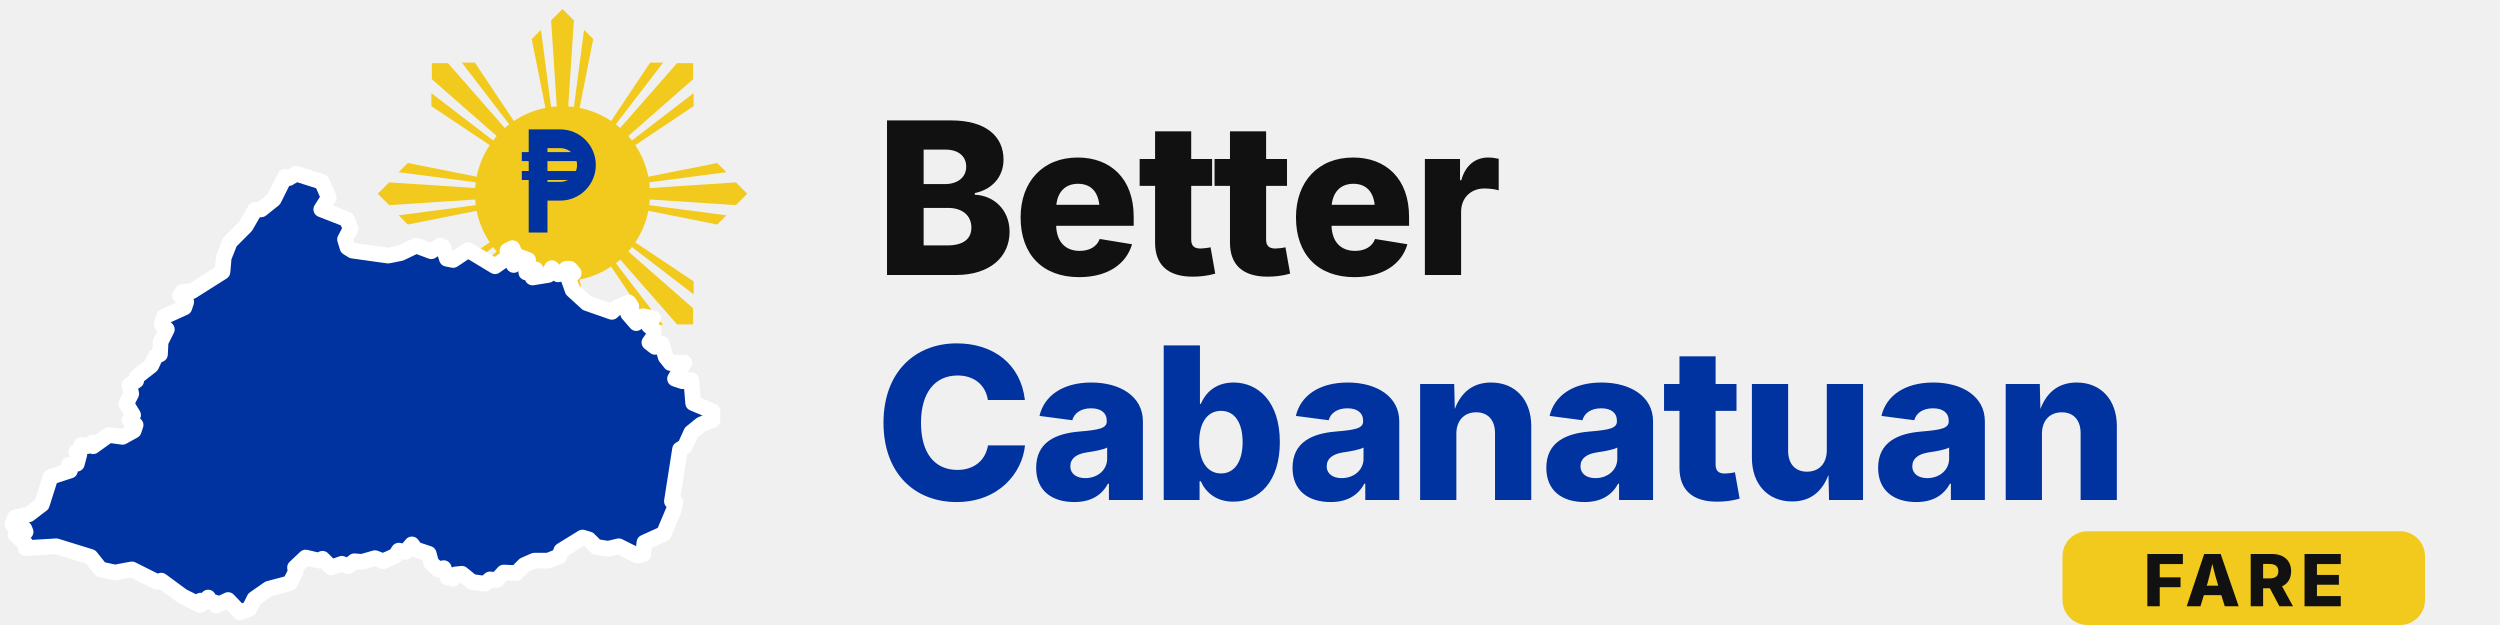
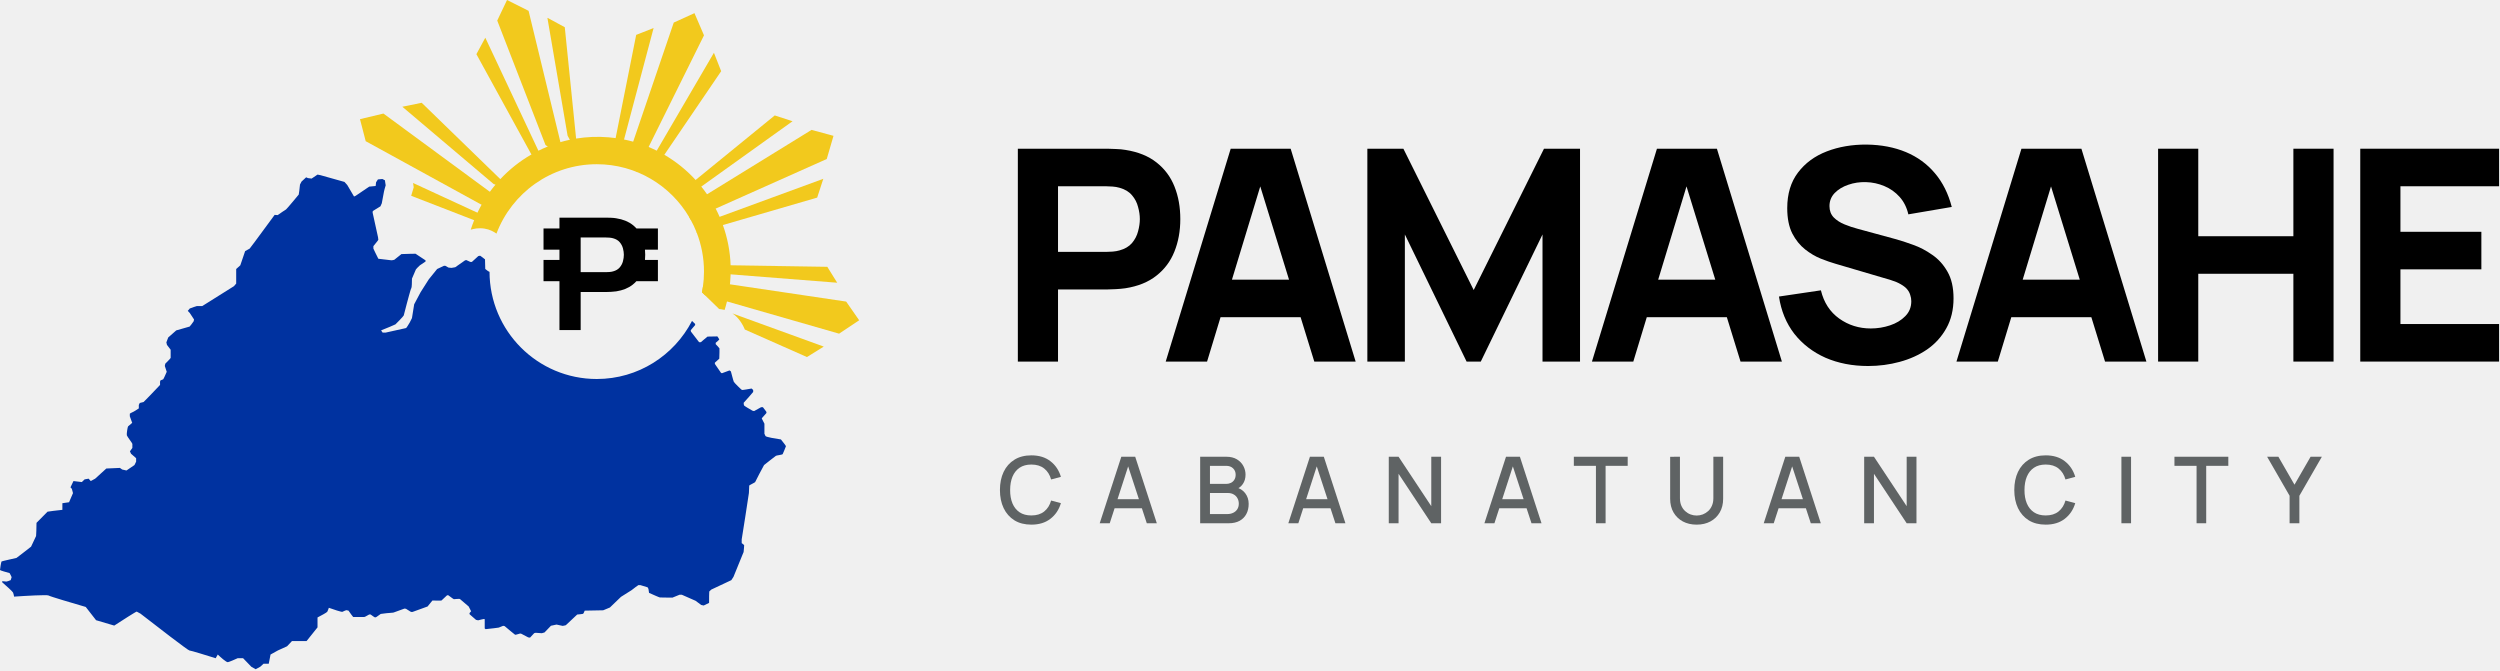
- <svg xmlns="http://www.w3.org/2000/svg" viewBox="0 0 400 100">
-   <path d="M90.00 31.00L85.08 6.25L86.55 4.78ZM90.00 31.00L88.18 3.26L90.00 1.44L91.82 3.26ZM90.00 31.00L93.45 4.78L94.92 6.25ZM90.00 31.00L104.02 10.02L106.10 10.02ZM90.00 31.00L108.33 10.10L110.90 10.10L110.90 12.67ZM90.00 31.00L110.98 14.90L110.98 16.98ZM90.00 31.00L114.75 26.08L116.22 27.55ZM90.00 31.00L117.74 29.18L119.56 31.00L117.74 32.82ZM90.00 31.00L116.22 34.45L114.75 35.92ZM90.00 31.00L110.98 45.02L110.98 47.10ZM90.00 31.00L110.90 49.33L110.90 51.90L108.33 51.90ZM90.00 31.00L106.10 51.98L104.02 51.98ZM90.00 31.00L94.92 55.75L93.45 57.22ZM90.00 31.00L91.82 58.74L90.00 60.56L88.18 58.74ZM90.00 31.00L86.55 57.22L85.08 55.75ZM90.00 31.00L75.98 51.98L73.90 51.98ZM90.00 31.00L71.67 51.90L69.10 51.90L69.10 49.33ZM90.00 31.00L69.02 47.10L69.02 45.02ZM90.00 31.00L65.25 35.92L63.78 34.45ZM90.00 31.00L62.26 32.82L60.44 31.00L62.26 29.18ZM90.00 31.00L63.78 27.55L65.25 26.08ZM90.00 31.00L69.02 16.98L69.02 14.90ZM90.00 31.00L69.10 12.67L69.10 10.10L71.67 10.10ZM90.00 31.00L73.90 10.02L75.98 10.02Z" fill="#F2C91D" />
-   <circle cx="90" cy="31" r="14" fill="#F2C91D" />
-   <path d="M86.094 37.2V22.2h3.534a4.2 4.2 0 0 1 0 8.4h-3.534" fill="none" stroke="#0032A0" stroke-width="3" />
-   <path d="M83.49 25.056h10.974M83.49 28.08h10.974" fill="none" stroke="#0032A0" stroke-width="1.44" />
-   <path d="M2.0 83.9L3.9 84.6L4.1 85.1L3.5 85.5L2.5 85.6L4.1 87.0L4.1 87.7L9.0 87.4L14.5 89.1L16.1 91.1L18.4 91.6L21.1 91.1L25.1 93.1L25.8 92.9L29.2 95.4L32.0 96.8L32.1 96.1L32.7 96.4L33.3 95.6L33.4 96.1L34.7 96.5L34.6 96.9L36.5 96.0L38.4 98.0L39.9 97.4L40.7 95.8L43.0 94.2L46.4 93.3L47.3 91.5L47.2 90.8L48.9 89.2L51.0 89.7L51.6 89.4L53.0 90.8L54.7 90.2L55.7 90.6L56.7 89.8L57.9 89.9L60.0 89.3L61.3 89.8L63.3 88.9L63.8 88.1L64.9 88.3L65.9 87.1L66.5 87.9L68.6 88.6L69.0 90.1L70.1 91.1L71.0 90.9L71.6 92.4L72.0 92.2L72.5 92.6L72.9 91.9L73.9 91.8L75.5 93.1L77.6 93.4L78.4 92.7L79.5 92.8L80.6 91.6L82.6 91.7L83.9 90.4L85.5 89.7L87.7 89.7L89.5 89.0L89.8 88.1L93.2 86.0L94.2 86.3L95.4 87.5L97.3 87.8L99.0 87.4L102.0 88.9L102.9 88.7L103.1 86.8L106.2 85.4L107.8 81.6L108.1 80.4L107.5 80.2L108.8 71.9L109.6 71.4L110.6 69.2L112.2 67.9L114.0 67.2L114.0 65.8L110.9 64.5L110.6 60.8L109.2 61.0L108.0 60.6L109.5 58.0L107.3 58.1L106.5 57.1L105.9 55.0L104.8 55.5L103.9 54.8L104.6 53.8L104.6 52.8L103.8 52.1L104.5 50.9L102.9 50.6L101.8 51.7L100.5 50.2L101.0 49.0L100.6 48.4L98.7 49.2L97.9 49.9L93.9 48.5L91.6 46.4L90.9 44.4L91.8 43.7L91.2 43.0L90.6 43.0L90.7 43.6L89.3 43.9L88.3 42.9L87.7 44.0L85.2 44.4L85.2 44.0L86.0 43.9L85.7 43.1L84.4 43.1L84.2 43.6L84.5 41.6L83.2 41.1L82.2 42.4L82.0 41.5L81.5 41.6L82.3 40.4L82.0 39.7L81.2 40.1L81.2 41.2L79.2 42.6L74.9 40.0L72.5 41.6L71.5 41.4L70.9 39.5L70.4 39.3L69.0 40.2L66.6 39.3L64.1 40.5L62.1 40.9L56.4 40.1L55.6 39.6L55.2 38.3L56.1 36.6L55.5 35.1L51.4 33.5L52.6 31.6L51.5 29.1L47.4 27.8L46.2 28.5L45.6 28.3L43.8 31.9L41.8 33.5L40.8 33.6L39.3 36.2L36.8 38.7L35.8 41.2L35.6 43.5L30.7 46.6L29.2 46.7L28.8 47.3L29.8 48.3L29.5 49.2L26.2 50.7L25.9 51.9L26.7 52.7L25.7 54.7L25.6 56.7L24.9 57.0L24.2 58.5L21.9 60.3L21.8 60.9L20.7 61.6L21.0 63.0L20.2 64.6L21.3 66.4L20.7 67.2L21.7 68.0L21.4 68.9L19.6 69.9L17.4 69.6L14.9 71.4L14.8 70.8L13.9 71.4L13.0 71.2L13.1 71.7L12.2 72.3L12.7 72.7L12.3 74.2L11.0 74.4L11.2 75.3L8.1 76.3L6.7 80.7L4.6 82.3L2.4 82.8L2.0 83.9Z" fill="#0032A0" stroke="#FFFFFF" stroke-width="2.5" stroke-linejoin="round" />
-   <g font-family="Inter, Helvetica, Arial, sans-serif" font-weight="800">
-     <text x="140" y="44" font-size="34" fill="#111111" letter-spacing="-0.5">Better</text>
-     <text x="140" y="80" font-size="34" fill="#0032A0" letter-spacing="-0.5">Cabanatuan</text>
-     <rect x="330" y="85" width="58" height="15" rx="4" fill="#F2C91D" />
-     <text x="359" y="97" font-size="11.5" fill="#111111" text-anchor="middle" letter-spacing="1">FARE</text>
-   </g>
+ <svg xmlns="http://www.w3.org/2000/svg" width="1776" height="476" viewBox="0 0 1776 476" fill="none">
+   <path d="M451.947 24.779L436.007 104.768L440.719 108.873L464.319 19.908L451.947 24.779Z" fill="#F2C91D" />
+   <path d="M478.628 16.042L448.056 105.775L451.903 122.294L500.119 25.094L493.343 9.343L478.628 16.042Z" fill="#F2C91D" />
+   <path d="M507.174 37.494L464.318 110.846L461.414 125.45L512.317 50.577L507.174 37.494Z" fill="#F2C91D" />
+   <path d="M338.428 38.485L377.644 109.98L383.89 110.087L344.766 26.786L338.428 38.485Z" fill="#F2C91D" />
+   <path d="M353.235 14.608L387.514 102.988L401.076 113.153L375.502 7.691L360.191 0L353.235 14.608Z" fill="#F2C91D" />
+   <path d="M388.872 12.637L403.22 96.392L410.386 109.443L401.22 19.337L388.872 12.637Z" fill="#F2C91D" />
+   <path d="M344.635 153.637L339.786 157.58L292.109 139.094C292.26 138.564 292.45 137.906 292.644 137.261L293.906 133.051L293.438 129.996L344.635 153.637Z" fill="#F2C91D" />
+   <path d="M359.761 144.913L342.847 145.869L259.798 100.306L255.734 84.642L272.395 80.666L359.761 144.913Z" fill="#F2C91D" />
+   <path d="M285.809 75.836L350.629 130.702L364.502 136.073L299.568 73.01L285.809 75.836Z" fill="#F2C91D" />
+   <path d="M587.721 189.543L506.259 188.27L503.075 193.652L594.737 200.847L587.721 189.543Z" fill="#F2C91D" />
+   <path d="M610.354 227.527L596.094 237.038L516.442 214.135L500.675 209.606L498.689 207.679C498.937 206.418 499.15 205.139 499.327 203.851L507.442 200.317L518.544 201.969L601.113 214.242L610.354 227.527Z" fill="#F2C91D" />
+   <path d="M510.432 219.075L511.931 219.62C511.573 219.577 511.227 219.547 510.896 219.525L510.432 219.075Z" fill="#F2C91D" />
+   <path d="M585.188 246.22L573.26 253.645L529.14 234.115C528.366 232.094 527.438 230.601 526.889 229.718C526.657 229.344 526.297 228.779 525.901 228.208C524.32 225.923 522.44 224.065 520.282 222.651L585.188 246.22Z" fill="#F2C91D" />
+   <path d="M550.382 81.999L487.21 133.507L488.233 139.678L563.02 86.131L550.382 81.999Z" fill="#F2C91D" />
+   <path d="M592.121 96.494L587.324 112.958L508.417 148.188L490.654 156.118C490.344 155.541 490.025 154.972 489.688 154.413L495.86 141.971L502.28 138.01L576.514 92.275L592.121 96.494Z" fill="#F2C91D" />
+   <path d="M494.946 165.274L513.534 159.866L580.522 140.382L584.876 127.016L511.21 154.031L505.171 156.242L494.743 164.759L494.946 165.274Z" fill="#F2C91D" />
+   <path d="M554.778 312.186C551.293 311.689 544.217 310.508 543.809 309.762C543.401 309.016 543.126 308.377 543.046 308.155V300.988C542.434 299.789 541.202 297.356 541.14 297.258C541.051 297.125 544.527 293.484 544.527 293.351C544.527 293.253 544.412 292.685 544.359 292.418L541.982 289.283H540.669C539.073 290.198 535.854 292.036 535.712 292.036C535.579 292.036 534.923 291.868 534.613 291.788C532.662 290.687 528.724 288.386 528.556 288.014C528.387 287.641 528.317 286.61 528.299 286.149C530.516 283.689 534.967 278.707 535.038 278.467C535.109 278.236 535.065 277.41 535.038 277.028L533.939 276.007C531.802 276.407 527.447 277.161 527.075 277.028C526.605 276.859 521.692 271.984 521.311 271.256C520.93 270.537 519.324 264.089 519.236 263.885C519.174 263.707 518.535 263.325 518.225 263.157C516.469 263.841 512.94 265.19 512.842 265.155C512.736 265.119 512.345 264.915 512.168 264.817C510.74 262.793 507.876 258.708 507.84 258.539C507.805 258.37 507.832 257.873 507.84 257.651L510.98 254.809C511.059 252.473 511.21 247.74 511.104 247.474C511.006 247.198 509.286 245.378 508.435 244.499V243.522C509.286 242.82 510.98 241.364 510.98 241.195C510.98 240.982 509.747 239.028 509.623 238.984C509.499 238.948 502.883 239.072 502.635 239.117C502.378 239.161 498.059 243.016 497.891 243.104C497.758 243.167 497.013 243.131 496.658 243.104C496.427 242.82 496.179 242.5 495.913 242.154C493.9 239.596 490.92 235.769 490.858 235.591C490.787 235.396 490.716 234.837 490.69 234.579C491.719 233.407 493.785 231.036 493.82 230.929C493.856 230.831 493.838 230.352 493.82 230.121L491.609 227.979C478.936 252.485 453.4 269.242 423.939 269.242C381.909 269.242 347.832 235.155 347.762 193.081C347.716 193.075 347.673 193.069 347.641 193.062C347.03 192.929 345.442 191.677 344.724 191.064L344.547 184.244C343.473 183.391 341.283 181.686 341.079 181.651C340.875 181.624 340.148 181.81 339.802 181.908L335.235 186.064H334.127L331.253 184.75L330.358 184.963L323.414 189.838L320.745 190.309L318.626 190.096L316.338 188.817H315.406L310.538 191.108L304.605 198.444L298.806 207.564C297.28 210.388 294.23 216.072 294.23 216.169C294.23 216.303 292.749 225.76 292.66 225.965C292.589 226.142 291.561 228.158 291.055 229.153C290.319 230.405 288.776 232.945 288.466 233.051C288.084 233.176 274.064 236.275 273.984 236.275H271.821L270.721 234.703C273.993 233.389 280.626 230.689 280.928 230.423C281.309 230.085 286.603 224.739 286.816 224.1C287.029 223.469 288.891 215.832 289.06 215.45C289.228 215.068 291.729 205.104 292.199 204.722C292.572 204.42 292.66 200.069 292.66 197.938C293.583 195.86 295.427 191.641 295.454 191.41C295.489 191.171 297.36 189.359 298.291 188.48L302.317 185.771V184.963C300.003 183.418 295.338 180.318 295.205 180.256C295.063 180.185 288.457 180.398 285.167 180.505C283.606 181.784 280.431 184.368 280.121 184.537C279.819 184.705 278.64 184.865 278.09 184.919L268.77 183.817C267.617 181.509 265.285 176.846 265.258 176.606C265.214 176.313 265.258 175.035 265.258 174.866C265.258 174.697 268.77 170.71 268.77 170.328C268.77 170.026 268.628 169.014 268.557 168.552L264.709 151.039C264.717 150.711 264.771 150.027 264.877 149.894C264.975 149.752 268.504 147.629 270.251 146.581L271.226 144.423C271.732 141.803 272.761 136.466 272.796 136.022C272.832 135.587 273.603 132.932 273.984 131.653L273.426 128.047L271.608 127.159L268.477 127.461L267.165 129.495L266.863 132.123L262.288 132.585C259.202 134.655 252.959 138.828 252.755 139.033C252.559 139.237 251.824 139.486 251.487 139.583L246.698 131.44L244.711 129.237C239.116 127.665 227.889 124.513 227.685 124.451C227.481 124.38 226.186 124.131 225.566 124.024L221.371 126.866L218.79 126.529L217.478 125.969L214.215 128.98L213.115 131.102C212.876 133.411 212.361 138.056 212.219 138.224C212.051 138.438 203.538 148.704 203.201 148.792C202.926 148.855 199.13 151.501 197.268 152.815L195.113 152.647L181.049 171.731L177.36 176.606L174.14 178.391L170.709 188.48L167.791 191.108V201.454L166.221 203.284L143.644 217.448H139.786C139.52 217.448 136.372 218.576 134.829 219.144L133.392 220.841L134.829 222.368L137.844 226.942L137.587 228.22C136.753 229.419 135.006 231.853 134.705 231.995C134.403 232.128 128.249 233.86 125.216 234.703L119.496 239.747L118.184 243.229L118.61 245.014L121.234 248.442V254.258C121.234 254.525 118.689 257.109 117.421 258.37L117.084 259.977L118.441 264.134C117.687 265.892 116.135 269.409 115.896 269.48C115.656 269.551 114.53 270.013 113.989 270.243L113.697 271.131V273.467C109.91 277.463 102.275 285.491 102.009 285.589C101.734 285.696 100.084 286.086 99.295 286.273L98.612 287.667V290.127C97.468 290.909 94.932 292.56 93.912 292.933C92.901 293.306 92.361 293.759 92.219 293.946V295.731L93.912 300.393C93.034 301.175 91.225 302.764 90.995 302.897C90.693 303.066 89.851 308.235 90.099 309.212C90.356 310.188 94.037 314.851 94.037 315.321V318.208L92.307 320.623L93.07 322.319L96.706 325.499V327.958L95.526 330.374L89.851 334.237L86.8 333.553L85.186 332.408L75.529 332.834L67.61 340.045L64.471 341.741L62.946 340.045L60.108 340.551L58.121 342.46L52.189 341.741L50.069 346.19L51.045 347.256L51.852 350.311L49.058 356.794L44.314 357.478V362.184C40.882 362.566 33.965 363.356 33.761 363.499C33.557 363.632 28.458 368.836 25.931 371.429C25.887 374.475 25.771 380.629 25.629 380.798C25.496 380.967 23.2 385.895 22.073 388.346C18.695 390.993 11.902 396.295 11.698 396.357C11.441 396.446 1.402 398.612 1.11 398.861C0.808 399.119 -0.034 404.545 0.001 404.927C0.036 405.229 4.568 406.525 6.82 407.129C7.308 408.008 8.266 409.811 8.266 410.015C8.266 410.219 7.814 411.516 7.583 412.138C6.696 412.493 4.861 413.185 4.621 413.15C4.382 413.123 2.493 412.946 1.571 412.857V413.665C4.001 415.77 8.94 420.175 9.277 420.956C9.623 421.737 9.906 423.203 10.004 423.842C17.799 423.3 33.602 422.386 34.488 423.034C35.366 423.682 52.472 428.727 60.915 431.178L68.249 440.591L81.16 444.41C86.33 441.044 96.759 434.348 97.131 434.481C97.504 434.623 99.065 435.502 99.801 435.929C111.001 444.65 133.623 462.091 134.536 462.091C135.45 462.091 147.368 465.768 153.212 467.606L154.702 464.977C156.644 466.851 160.803 470.572 161.858 470.403C162.905 470.234 166.931 468.467 168.802 467.606H172.704L178.548 473.671L181.598 475.412L184.862 473.671L187.23 471.504H190.919L192.187 464.977L197.392 462.091L203.919 459.125L207.395 455.43H217.771L225.566 445.68V438.637C227.729 437.527 232.128 435.156 232.474 434.614C232.811 434.073 233.369 432.492 233.609 431.773C236.624 432.856 242.769 434.952 243.31 434.614C243.851 434.277 245.314 433.709 245.98 433.469L247.549 433.762C248.596 435.263 250.724 438.264 250.892 438.3C251.105 438.344 258.182 438.3 258.82 438.3C259.45 438.3 261.951 436.559 262.288 436.524C262.563 436.488 263.05 436.506 263.263 436.524C264.185 437.216 266.101 438.602 266.438 438.602C266.784 438.602 267.236 438.398 267.413 438.3L270.464 436.142C272.495 435.858 276.84 435.298 277.966 435.334C279.083 435.369 279.953 435.067 280.254 434.907L287.366 432.323C287.677 432.376 288.324 432.492 288.421 432.492C288.554 432.492 291.898 434.783 292.11 434.739C292.279 434.703 292.776 434.721 292.997 434.739C296.518 433.495 303.586 430.973 303.763 430.84C303.931 430.698 306.122 427.954 307.186 426.595C309.234 426.666 313.393 426.764 313.633 426.595C313.926 426.382 317.482 422.91 317.615 422.865C317.739 422.821 318.333 422.865 318.457 422.865C318.581 422.865 322.146 425.707 322.439 425.663C322.731 425.618 326.465 425.325 326.678 425.494C326.89 425.663 332.814 430.671 332.947 430.84C333.045 430.973 334.144 433.158 334.677 434.233L333.497 435.591L333.666 436.435C335.093 437.705 337.984 440.271 338.153 440.333C338.321 440.405 339.217 440.591 339.634 440.68C341.008 440.325 343.784 439.632 343.917 439.703C344.05 439.765 344.254 439.898 344.343 439.952V446.443L344.972 446.95C348.014 446.63 354.124 445.955 354.292 445.848C354.461 445.751 356.456 444.96 357.432 444.578L358.487 444.792C360.855 446.781 365.67 450.804 365.945 450.937C366.282 451.106 369.377 450.004 369.501 450.049C369.598 450.084 370.104 450.173 370.343 450.218C371.904 451.07 375.061 452.766 375.256 452.802C375.46 452.837 376.196 452.935 376.533 452.971C377.42 451.985 379.247 449.969 379.451 449.836C379.655 449.703 380.329 449.578 380.639 449.543L384.922 449.836C385.525 449.676 386.758 449.356 386.829 449.285C386.909 449.196 391.272 444.578 391.396 444.534C391.502 444.498 394.1 443.957 395.377 443.69C396.681 443.983 399.35 444.587 399.661 444.623C399.962 444.658 401.31 444.321 401.949 444.152L410.036 436.559C411.322 436.453 413.929 436.195 414.062 436.097C414.195 435.991 414.452 435.769 414.568 435.671L415.375 433.806C419.684 433.717 428.34 433.549 428.508 433.549C428.677 433.549 431.771 432.225 433.288 431.559C435.877 429.055 441.065 424.046 441.127 424.011C441.198 423.975 446.182 420.832 448.665 419.26C450.19 418.07 453.285 415.699 453.453 415.699H455.023L460.06 417.226L460.654 418.327L461.08 421.169C463.554 422.288 468.556 424.499 468.786 424.437C469.088 424.348 477.344 424.686 477.681 424.562C477.956 424.464 481.21 423.132 482.806 422.483H484.332C487.471 423.842 493.82 426.604 494.157 426.808C494.503 427.013 496.96 428.869 498.139 429.774L499.921 430.156L503.735 428.291C503.735 425.636 503.761 420.299 503.859 420.192C503.965 420.095 504.861 419.242 505.304 418.834C509.978 416.658 519.369 412.271 519.537 412.138C519.706 412.004 520.619 410.521 521.063 409.802C523.146 404.687 527.341 394.403 527.412 394.199C527.483 393.995 528.006 392.76 528.263 392.165C528.414 390.638 528.707 387.521 528.645 387.29C528.574 387.05 527.456 386.224 526.906 385.842V383.169C526.906 382.965 528.627 372.202 529.487 366.847L532.032 350.178C532.085 348.499 532.21 345.089 532.245 344.92C532.28 344.707 536.307 342.762 536.44 342.505C536.537 342.301 538.479 338.491 539.446 336.608C540.528 334.601 542.718 330.543 542.789 330.374C542.878 330.161 550.921 324.06 551.222 323.802C551.515 323.545 555.789 323.039 556.002 322.657C556.215 322.275 558.29 317.275 558.334 316.973C558.37 316.733 555.976 313.678 554.778 312.186Z" fill="#0032A0" />
+   <path d="M519.032 194.909C518.979 196.516 518.89 198.132 518.748 199.757C518.686 200.494 518.615 201.232 518.544 201.969C518.101 206.116 517.391 210.183 516.442 214.135C515.955 216.178 515.396 218.193 514.775 220.174L511.929 219.623C511.574 219.579 511.228 219.543 510.9 219.526L510.43 219.073L500.675 209.606L498.689 207.679C498.937 206.418 499.15 205.139 499.327 203.851C499.851 200.29 500.117 196.658 500.117 192.955C500.117 183.195 498.281 173.853 494.946 165.274C494.876 165.105 494.813 164.928 494.743 164.759C493.563 161.784 492.197 158.898 490.654 156.118C490.344 155.541 490.025 154.972 489.688 154.413C476.466 131.821 451.973 116.662 423.941 116.662C391.36 116.662 363.577 137.149 352.687 165.949C350.727 164.572 348.04 163.036 344.281 162.414C340.157 161.722 336.69 162.503 334.411 163.16C335.138 160.878 335.945 158.631 336.831 156.438C337.559 154.635 338.339 152.859 339.173 151.109C340.086 149.191 341.061 147.309 342.099 145.461C343.899 142.273 345.868 139.201 348.005 136.261C349.255 134.538 350.568 132.851 351.942 131.208C353.069 129.858 354.23 128.544 355.427 127.265C361.874 120.365 369.315 114.45 377.517 109.744C379.14 108.811 380.799 107.923 382.483 107.079C384.621 106.014 386.802 105.028 389.028 104.122C391.99 102.923 395.023 101.867 398.118 100.961C400.317 100.321 402.543 99.762 404.804 99.282C406.285 98.963 407.766 98.687 409.265 98.439C416.749 97.222 424.5 96.885 432.392 97.55C434.059 97.684 435.709 97.87 437.341 98.092C439.353 98.368 441.349 98.705 443.317 99.096C445.508 99.54 447.672 100.055 449.8 100.65C453.56 101.689 457.222 102.95 460.77 104.424C462.729 105.232 464.654 106.111 466.534 107.044C468.378 107.959 470.178 108.935 471.952 109.957C480.261 114.788 487.737 120.835 494.157 127.842C495.558 129.37 496.906 130.933 498.201 132.54C499.62 134.316 500.986 136.137 502.28 138.01C504.533 141.261 506.581 144.662 508.417 148.188C509.41 150.097 510.35 152.051 511.21 154.031C512.053 155.949 512.824 157.894 513.534 159.866C516.779 168.888 518.677 178.506 519.023 188.47C519.103 190.601 519.103 192.751 519.032 194.909Z" fill="#F2C91D" />
+   <path d="M467.379 162.29H452.153C451.341 161.391 450.447 160.555 449.47 159.784C446.424 157.381 442.52 155.81 437.757 155.07C436.723 154.885 435.55 154.765 434.24 154.709C432.929 154.654 431.886 154.626 431.111 154.626H397.439V162.29H386.118V177.375H397.439V184.677H386.118V199.762H397.439V234.49H412.503V207.425H431.111C431.849 207.425 432.883 207.389 434.213 207.314C435.542 207.241 436.723 207.13 437.757 206.982C442.483 206.243 446.369 204.671 449.415 202.267C450.392 201.496 451.287 200.661 452.101 199.762H467.379V184.677H458.186C458.3 183.492 458.359 182.276 458.359 181.026C458.359 179.776 458.301 178.56 458.188 177.375H467.379V162.29ZM442.548 185.602C442.123 187.21 441.357 188.671 440.249 189.983C439.141 191.296 437.572 192.229 435.542 192.784C434.766 193.005 433.917 193.153 432.994 193.227C432.071 193.302 431.222 193.338 430.447 193.338H412.503V168.714H430.447C431.222 168.714 432.071 168.751 432.994 168.824C433.917 168.899 434.766 169.046 435.542 169.268C437.572 169.823 439.141 170.757 440.249 172.069C441.357 173.382 442.123 174.842 442.548 176.45C442.972 178.059 443.184 179.584 443.184 181.026C443.184 182.468 442.972 183.993 442.548 185.602Z" fill="black" />
+   <path d="M723.076 256.865V105.648H786.869C788.338 105.648 790.296 105.718 792.744 105.858C795.263 105.928 797.501 106.138 799.46 106.488C808.483 107.889 815.862 110.864 821.598 115.414C827.404 119.965 831.671 125.706 834.399 132.636C837.127 139.497 838.491 147.163 838.491 155.634C838.491 164.105 837.092 171.806 834.294 178.736C831.566 185.597 827.299 191.303 821.493 195.853C815.758 200.404 808.413 203.379 799.46 204.779C797.501 205.059 795.263 205.269 792.744 205.409C790.226 205.549 788.268 205.619 786.869 205.619H751.615V256.865H723.076ZM751.615 178.946H785.61C787.079 178.946 788.687 178.876 790.436 178.736C792.185 178.596 793.794 178.316 795.263 177.896C799.11 176.846 802.083 175.096 804.181 172.646C806.28 170.125 807.713 167.36 808.483 164.35C809.322 161.269 809.742 158.364 809.742 155.634C809.742 152.904 809.322 150.033 808.483 147.023C807.713 143.943 806.28 141.177 804.181 138.727C802.083 136.207 799.11 134.421 795.263 133.371C793.794 132.951 792.185 132.671 790.436 132.531C788.687 132.391 787.079 132.321 785.61 132.321H751.615V178.946Z" fill="black" />
+   <path d="M828.121 256.865L874.288 105.648H916.886L963.052 256.865H933.674L892.544 123.5H898L857.5 256.865H828.121ZM855.821 225.361V198.689H935.563V225.361H855.821Z" fill="black" />
+   <path d="M971.366 256.865V105.648H996.967L1046.91 206.039L1096.85 105.648H1122.45V256.865H1095.8V166.555L1051.95 256.865H1041.87L998.016 166.555V256.865H971.366Z" fill="black" />
+   <path d="M1130.92 256.865L1177.09 105.648H1219.69L1265.85 256.865H1236.47L1195.35 123.5H1200.8L1160.3 256.865H1130.92ZM1158.62 225.361V198.689H1238.36V225.361H1158.62Z" fill="black" />
+   <path d="M1327.15 260.015C1315.95 260.015 1305.85 258.055 1296.82 254.135C1287.87 250.144 1280.49 244.474 1274.68 237.123C1268.95 229.702 1265.31 220.881 1263.77 210.66L1293.57 206.249C1295.67 214.93 1300.01 221.616 1306.58 226.307C1313.16 230.997 1320.64 233.342 1329.03 233.342C1333.72 233.342 1338.27 232.607 1342.67 231.137C1347.08 229.667 1350.68 227.497 1353.48 224.626C1356.35 221.756 1357.78 218.221 1357.78 214.02C1357.78 212.48 1357.54 211.01 1357.05 209.61C1356.63 208.14 1355.9 206.774 1354.85 205.514C1353.8 204.254 1352.29 203.064 1350.33 201.944C1348.45 200.824 1346.03 199.809 1343.09 198.899L1303.85 187.347C1300.92 186.507 1297.49 185.317 1293.57 183.777C1289.72 182.237 1285.98 180.032 1282.34 177.161C1278.71 174.291 1275.66 170.51 1273.22 165.82C1270.84 161.059 1269.65 155.074 1269.65 147.863C1269.65 137.712 1272.2 129.276 1277.31 122.555C1282.41 115.834 1289.23 110.829 1297.77 107.539C1306.3 104.248 1315.74 102.638 1326.1 102.708C1336.52 102.848 1345.82 104.633 1354.01 108.064C1362.19 111.494 1369.05 116.5 1374.57 123.08C1380.1 129.591 1384.08 137.572 1386.53 147.023L1355.69 152.273C1354.57 147.373 1352.5 143.242 1349.49 139.882C1346.49 136.522 1342.88 133.966 1338.69 132.216C1334.56 130.466 1330.22 129.521 1325.68 129.381C1321.2 129.241 1316.97 129.871 1312.98 131.271C1309.06 132.601 1305.85 134.561 1303.33 137.152C1300.88 139.742 1299.66 142.822 1299.66 146.393C1299.66 149.683 1300.67 152.378 1302.7 154.479C1304.73 156.509 1307.28 158.154 1310.36 159.414C1313.44 160.674 1316.58 161.724 1319.8 162.565L1346.03 169.705C1349.95 170.755 1354.29 172.156 1359.04 173.906C1363.8 175.586 1368.35 177.966 1372.68 181.047C1377.09 184.057 1380.69 188.047 1383.49 193.018C1386.36 197.988 1387.79 204.289 1387.79 211.92C1387.79 220.041 1386.08 227.147 1382.65 233.237C1379.29 239.258 1374.75 244.264 1369.01 248.254C1363.27 252.174 1356.77 255.115 1349.49 257.075C1342.29 259.035 1334.84 260.015 1327.15 260.015Z" fill="black" />
+   <path d="M1389.87 256.865L1436.03 105.648H1478.63L1524.8 256.865H1495.42L1454.29 123.5H1459.75L1419.25 256.865H1389.87ZM1417.57 225.361V198.689H1497.31V225.361H1417.57Z" fill="black" />
+   <path d="M1533.11 256.865V105.648H1561.65V167.815H1629.22V105.648H1657.76V256.865H1629.22V194.488H1561.65V256.865H1533.11Z" fill="black" />
+   <path d="M1676.73 256.865V105.648H1775.35V132.321H1705.27V164.665H1762.76V191.338H1705.27V230.192H1775.35V256.865H1676.73Z" fill="black" />
+   <path d="M732.683 372.706C727.961 372.706 723.939 371.678 720.617 369.621C717.294 367.543 714.747 364.655 712.977 360.958C711.228 357.26 710.354 352.972 710.354 348.094C710.354 343.215 711.228 338.927 712.977 335.23C714.747 331.533 717.294 328.656 720.617 326.599C723.939 324.521 727.961 323.482 732.683 323.482C738.126 323.482 742.628 324.86 746.191 327.616C749.776 330.373 752.268 334.081 753.667 338.741L746.716 340.612C745.798 337.308 744.159 334.716 741.798 332.834C739.459 330.953 736.421 330.012 732.683 330.012C729.338 330.012 726.551 330.767 724.322 332.276C722.092 333.786 720.409 335.897 719.272 338.61C718.157 341.323 717.6 344.484 717.6 348.094C717.578 351.704 718.125 354.865 719.239 357.578C720.376 360.29 722.059 362.402 724.289 363.911C726.54 365.421 729.338 366.175 732.683 366.175C736.421 366.175 739.459 365.235 741.798 363.353C744.159 361.45 745.798 358.857 746.716 355.576L753.667 357.446C752.268 362.106 749.776 365.814 746.191 368.571C742.628 371.328 738.126 372.706 732.683 372.706Z" fill="#5F6364" />
+   <path d="M781.238 371.721L796.583 324.466H806.452L821.797 371.721H814.682L800.551 328.601H802.321L788.353 371.721H781.238ZM789.206 361.056V354.624H813.863V361.056H789.206Z" fill="#5F6364" />
+   <path d="M852.599 371.721V324.466H871.157C874.152 324.466 876.666 325.079 878.699 326.304C880.732 327.529 882.262 329.115 883.289 331.062C884.316 332.987 884.83 335.022 884.83 337.166C884.83 339.769 884.185 342.001 882.896 343.86C881.628 345.72 879.912 346.989 877.748 347.667L877.682 346.059C880.699 346.803 883.016 348.258 884.633 350.424C886.251 352.568 887.06 355.073 887.06 357.939C887.06 360.717 886.502 363.134 885.387 365.191C884.295 367.247 882.688 368.855 880.568 370.015C878.469 371.153 875.923 371.721 872.928 371.721H852.599ZM859.55 365.191H871.879C873.431 365.191 874.819 364.896 876.043 364.305C877.289 363.714 878.261 362.872 878.961 361.778C879.682 360.662 880.043 359.339 880.043 357.807C880.043 356.385 879.726 355.105 879.092 353.968C878.48 352.808 877.584 351.9 876.403 351.244C875.245 350.566 873.879 350.227 872.305 350.227H859.55V365.191ZM859.55 343.762H871.059C872.327 343.762 873.463 343.51 874.469 343.007C875.496 342.482 876.305 341.738 876.895 340.776C877.507 339.791 877.813 338.61 877.813 337.232C877.813 335.394 877.201 333.884 875.977 332.703C874.753 331.522 873.114 330.931 871.059 330.931H859.55V343.762Z" fill="#5F6364" />
+   <path d="M915.225 371.721L930.57 324.466H940.439L955.784 371.721H948.669L934.537 328.601H936.308L922.34 371.721H915.225ZM923.192 361.056V354.624H947.849V361.056H923.192Z" fill="#5F6364" />
+   <path d="M986.586 371.721V324.466H993.537L1016.78 359.579V324.466H1023.74V371.721H1016.78L993.537 336.575V371.721H986.586Z" fill="#5F6364" />
+   <path d="M1054.53 371.721L1069.87 324.466H1079.74L1095.09 371.721H1087.97L1073.84 328.601H1075.61L1061.64 371.721H1054.53ZM1062.49 361.056V354.624H1087.15V361.056H1062.49Z" fill="#5F6364" />
+   <path d="M1133.75 371.721V330.931H1118.05V324.466H1156.31V330.931H1140.61V371.721H1133.75Z" fill="#5F6364" />
+   <path d="M1205.3 372.706C1201.6 372.706 1198.34 371.951 1195.49 370.442C1192.67 368.91 1190.47 366.777 1188.87 364.042C1187.28 361.286 1186.48 358.048 1186.48 354.329V324.499L1193.43 324.466V353.968C1193.43 355.981 1193.77 357.753 1194.44 359.284C1195.12 360.815 1196.03 362.095 1197.17 363.124C1198.3 364.152 1199.57 364.928 1200.97 365.453C1202.39 365.979 1203.83 366.241 1205.3 366.241C1206.78 366.241 1208.23 365.979 1209.63 365.453C1211.05 364.907 1212.33 364.119 1213.46 363.091C1214.6 362.062 1215.49 360.783 1216.15 359.251C1216.83 357.72 1217.17 355.959 1217.17 353.968V324.466H1224.12V354.329C1224.12 358.026 1223.32 361.253 1221.72 364.01C1220.13 366.766 1217.91 368.91 1215.07 370.442C1212.25 371.951 1208.99 372.706 1205.3 372.706Z" fill="#5F6364" />
+   <path d="M1252.95 371.721L1268.29 324.466H1278.16L1293.5 371.721H1286.39L1272.26 328.601H1274.03L1260.06 371.721H1252.95ZM1260.91 361.056V354.624H1285.57V361.056H1260.91Z" fill="#5F6364" />
+   <path d="M1324.31 371.721V324.466H1331.26L1354.5 359.579V324.466H1361.46V371.721H1354.5L1331.26 336.575V371.721H1324.31Z" fill="#5F6364" />
+   <path d="M1453.28 372.706C1448.56 372.706 1444.54 371.678 1441.21 369.621C1437.89 367.543 1435.34 364.655 1433.57 360.958C1431.83 357.26 1430.95 352.972 1430.95 348.094C1430.95 343.215 1431.83 338.927 1433.57 335.23C1435.34 331.533 1437.89 328.656 1441.21 326.599C1444.54 324.521 1448.56 323.482 1453.28 323.482C1458.72 323.482 1463.23 324.86 1466.79 327.616C1470.37 330.373 1472.87 334.081 1474.26 338.741L1467.31 340.612C1466.39 337.308 1464.76 334.716 1462.39 332.834C1460.06 330.953 1457.02 330.012 1453.28 330.012C1449.94 330.012 1447.15 330.767 1444.92 332.276C1442.69 333.786 1441.01 335.897 1439.87 338.61C1438.75 341.323 1438.2 344.484 1438.2 348.094C1438.17 351.704 1438.72 354.865 1439.84 357.578C1440.97 360.29 1442.66 362.402 1444.89 363.911C1447.14 365.421 1449.94 366.175 1453.28 366.175C1457.02 366.175 1460.06 365.235 1462.39 363.353C1464.76 361.45 1466.39 358.857 1467.31 355.576L1474.26 357.446C1472.87 362.106 1470.37 365.814 1466.79 368.571C1463.23 371.328 1458.72 372.706 1453.28 372.706Z" fill="#5F6364" />
+   <path d="M1507.05 371.721V324.466H1513.9V371.721H1507.05Z" fill="#5F6364" />
+   <path d="M1560.44 371.721V330.931H1544.73V324.466H1583V330.931H1567.29V371.721H1560.44Z" fill="#5F6364" />
+   <path d="M1626.53 371.721V352.196L1610.56 324.466H1618.56L1630 344.32L1641.45 324.466H1649.45L1633.48 352.196V371.721H1626.53Z" fill="#5F6364" />
</svg>
